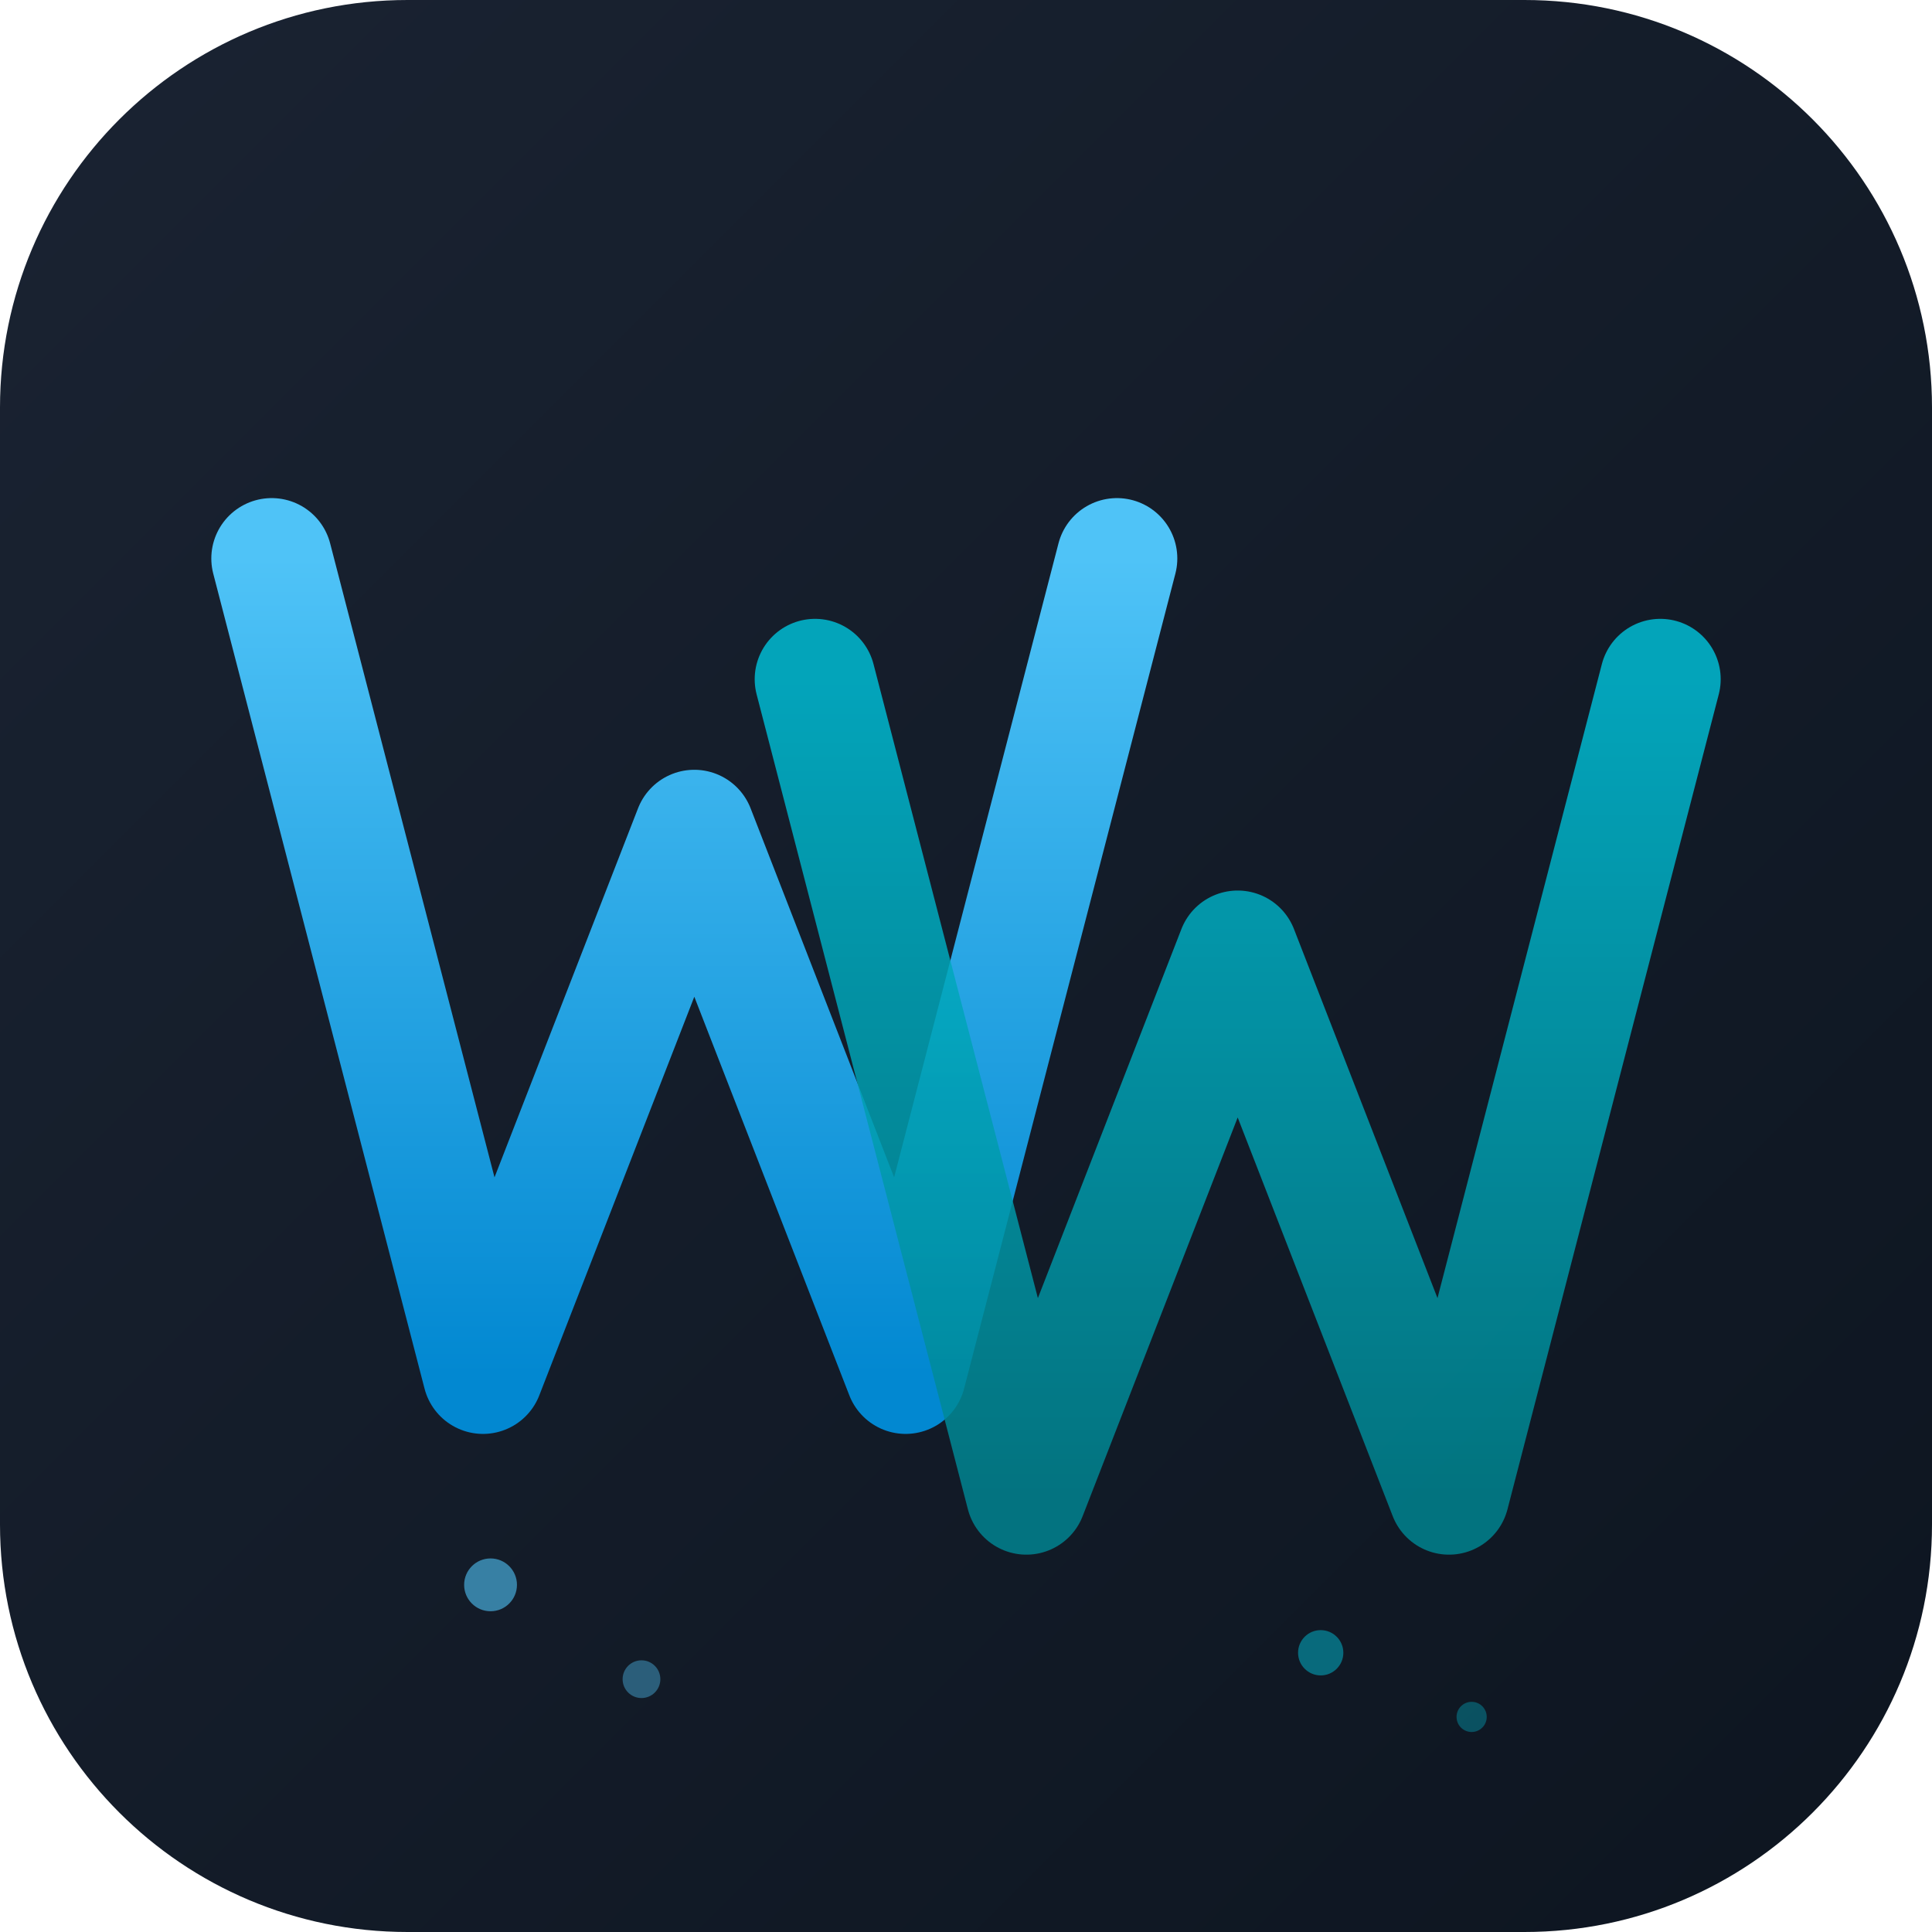
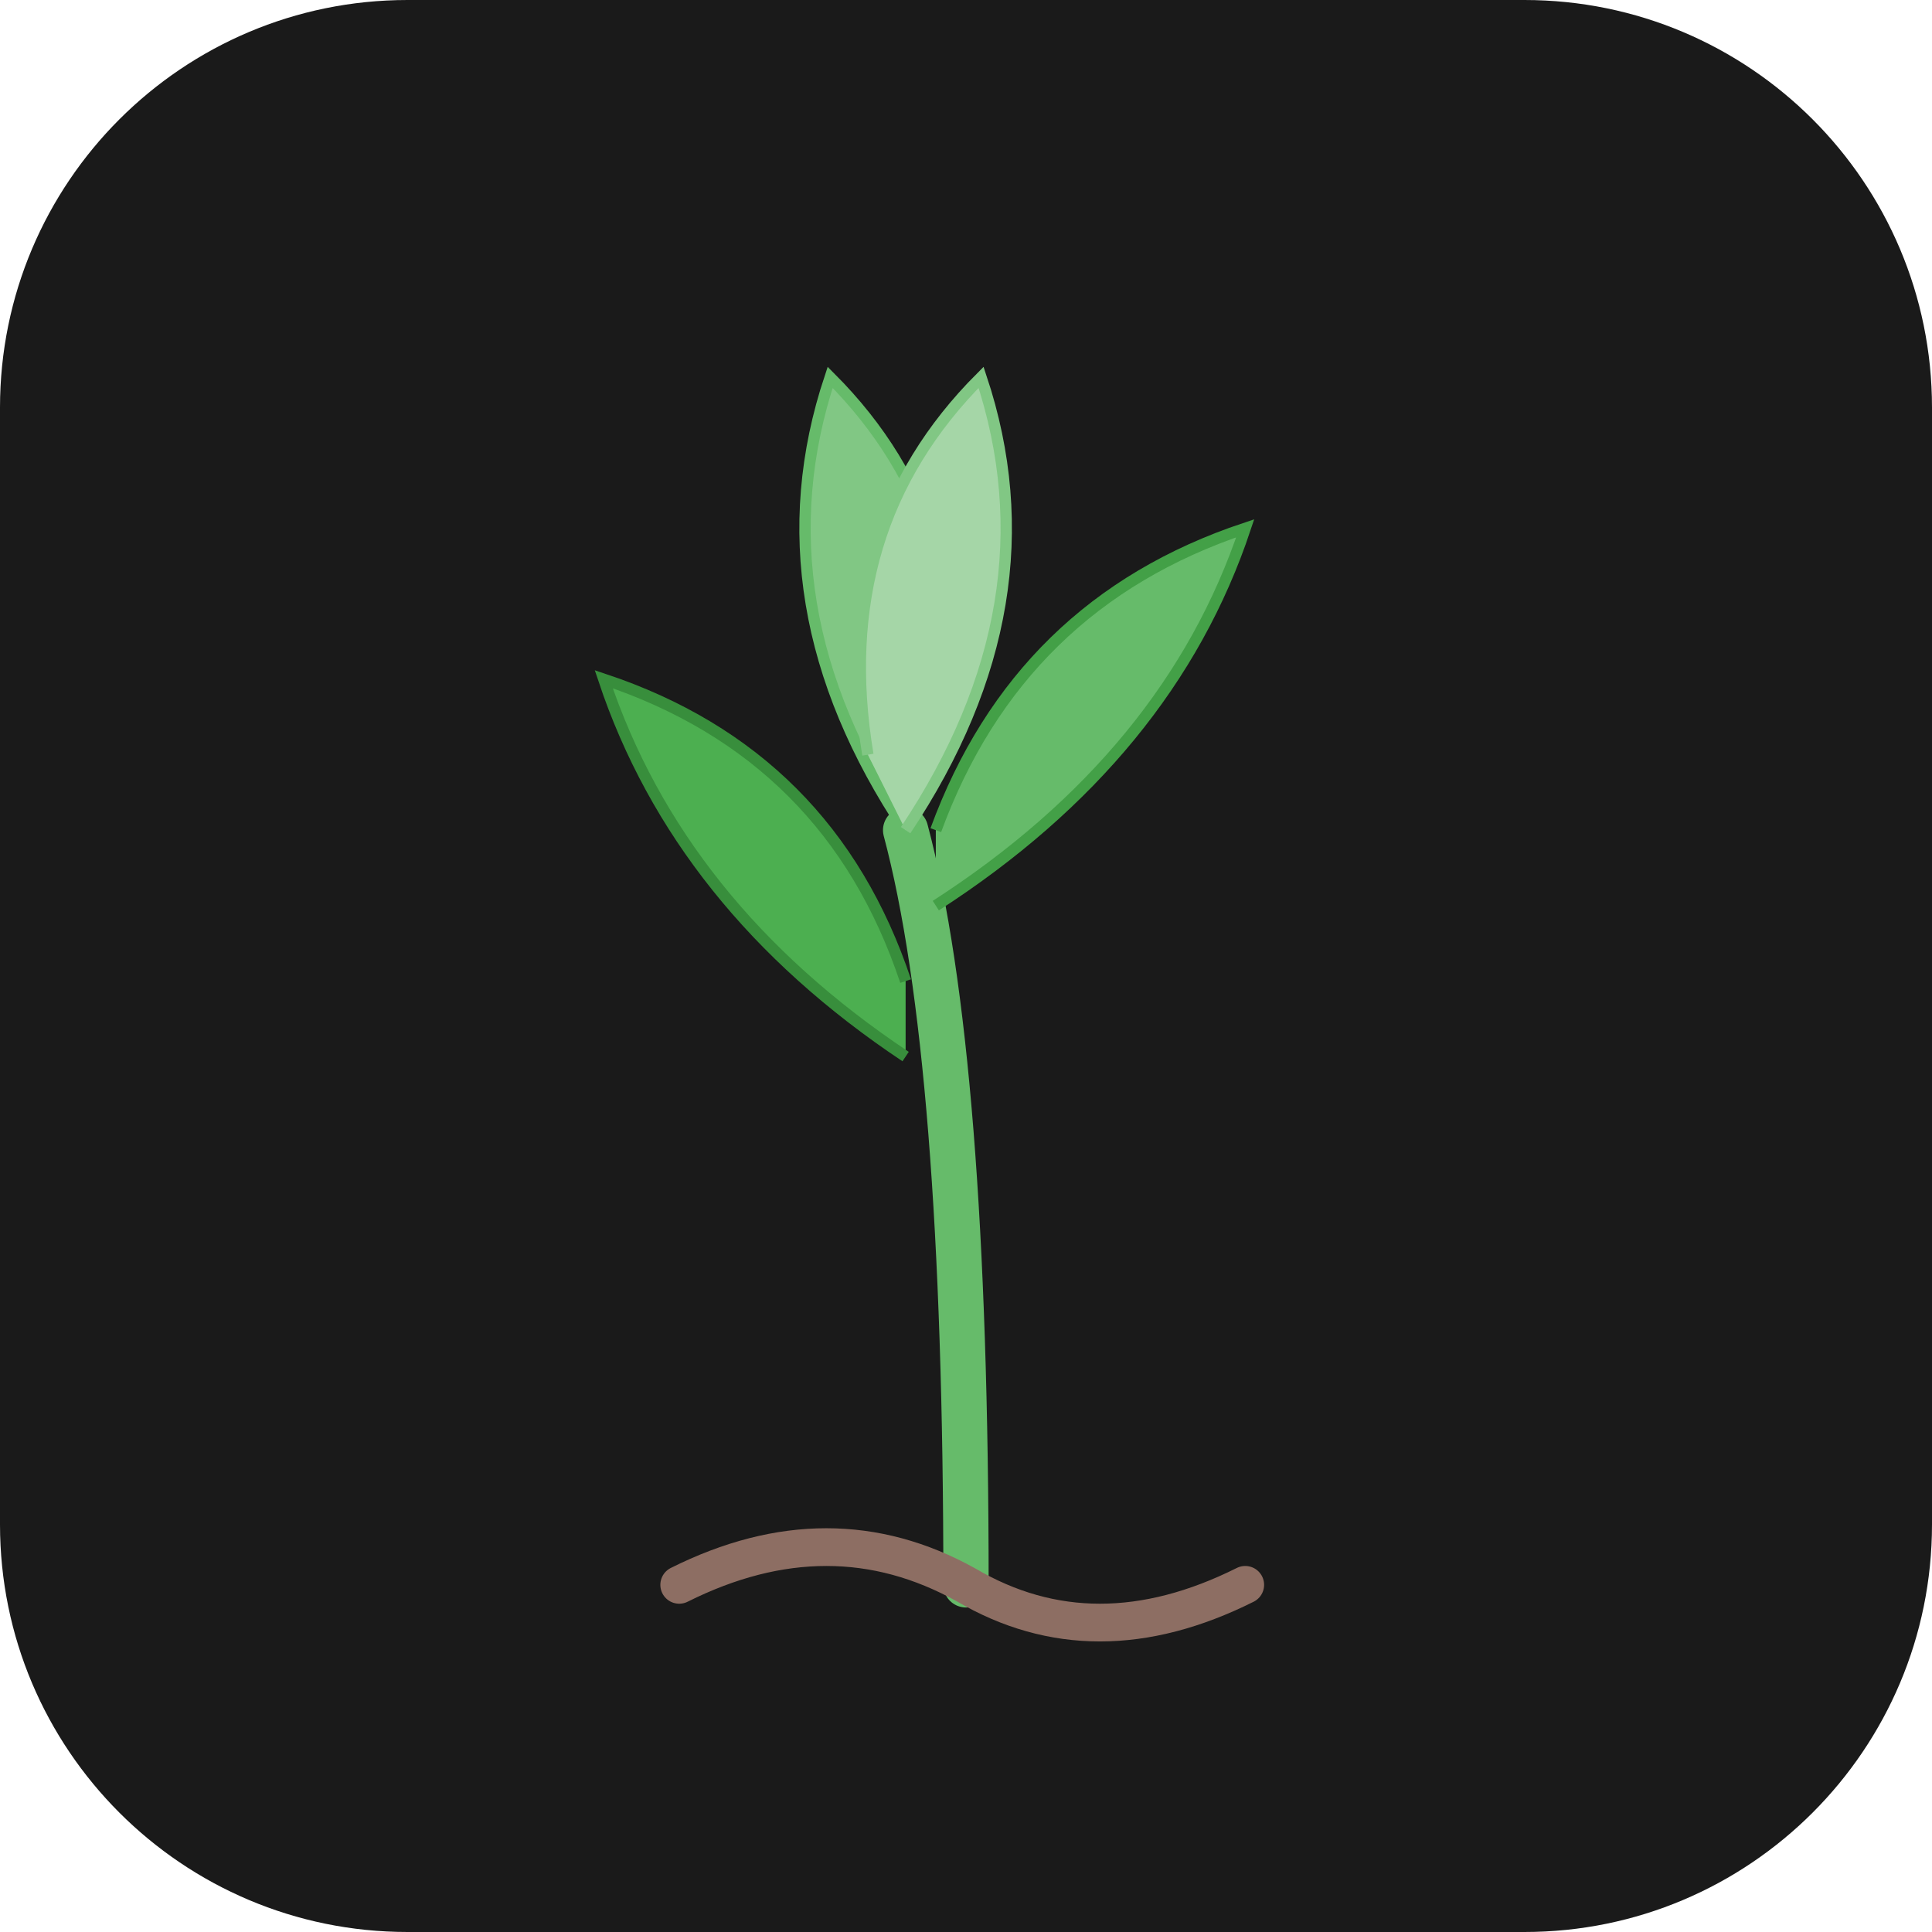
<svg xmlns="http://www.w3.org/2000/svg" viewBox="0 0 512 512">
-   <defs>
-     <linearGradient id="bg" x1="0" y1="0" x2="1" y2="1">
-       <stop offset="0%" stop-color="#1a2332" />
-       <stop offset="100%" stop-color="#0d1520" />
-     </linearGradient>
-     <linearGradient id="w1" x1="0" y1="0" x2="0" y2="1">
-       <stop offset="0%" stop-color="#4fc3f7" />
-       <stop offset="100%" stop-color="#0288d1" />
-     </linearGradient>
-     <linearGradient id="w2" x1="0" y1="0" x2="0" y2="1">
-       <stop offset="0%" stop-color="#00bcd4" />
-       <stop offset="100%" stop-color="#00838f" />
-     </linearGradient>
-   </defs>
-   <rect width="512" height="512" rx="108" fill="url(#bg)" />
-   <path d="M72 148 L128 364 L184 220 L240 364 L296 148" fill="none" stroke="url(#w1)" stroke-width="32" stroke-linecap="round" stroke-linejoin="round" />
-   <path d="M216 180 L272 396 L328 252 L384 396 L440 180" fill="none" stroke="url(#w2)" stroke-width="32" stroke-linecap="round" stroke-linejoin="round" opacity="0.85" />
-   <circle cx="130" cy="420" r="7" fill="#4fc3f7" opacity="0.6" />
-   <circle cx="170" cy="445" r="5" fill="#4fc3f7" opacity="0.4" />
-   <circle cx="350" cy="438" r="6" fill="#00bcd4" opacity="0.5" />
-   <circle cx="390" cy="455" r="4" fill="#00bcd4" opacity="0.35" />
+   <rect width="512" height="512" rx="108" fill="#1a1a1a" />
+   <path d="M256 420 Q256 280 240 220" fill="none" stroke="#66bb6a" stroke-width="12" stroke-linecap="round" />
+   <path d="M240 280 Q180 240 160 180 Q220 200 240 260" fill="#4caf50" stroke="#388e3c" stroke-width="3" />
+   <path d="M248 240 Q310 200 330 140 Q270 160 248 220" fill="#66bb6a" stroke="#43a047" stroke-width="3" />
+   <path d="M240 220 Q200 160 220 100 Q260 140 250 200" fill="#81c784" stroke="#66bb6a" stroke-width="3" />
+   <path d="M240 220 Q280 160 260 100 Q220 140 230 200" fill="#a5d6a7" stroke="#81c784" stroke-width="3" />
+   <path d="M180 420 Q220 400 256 420 Q290 440 330 420" fill="none" stroke="#8d6e63" stroke-width="10" stroke-linecap="round" />
</svg>
